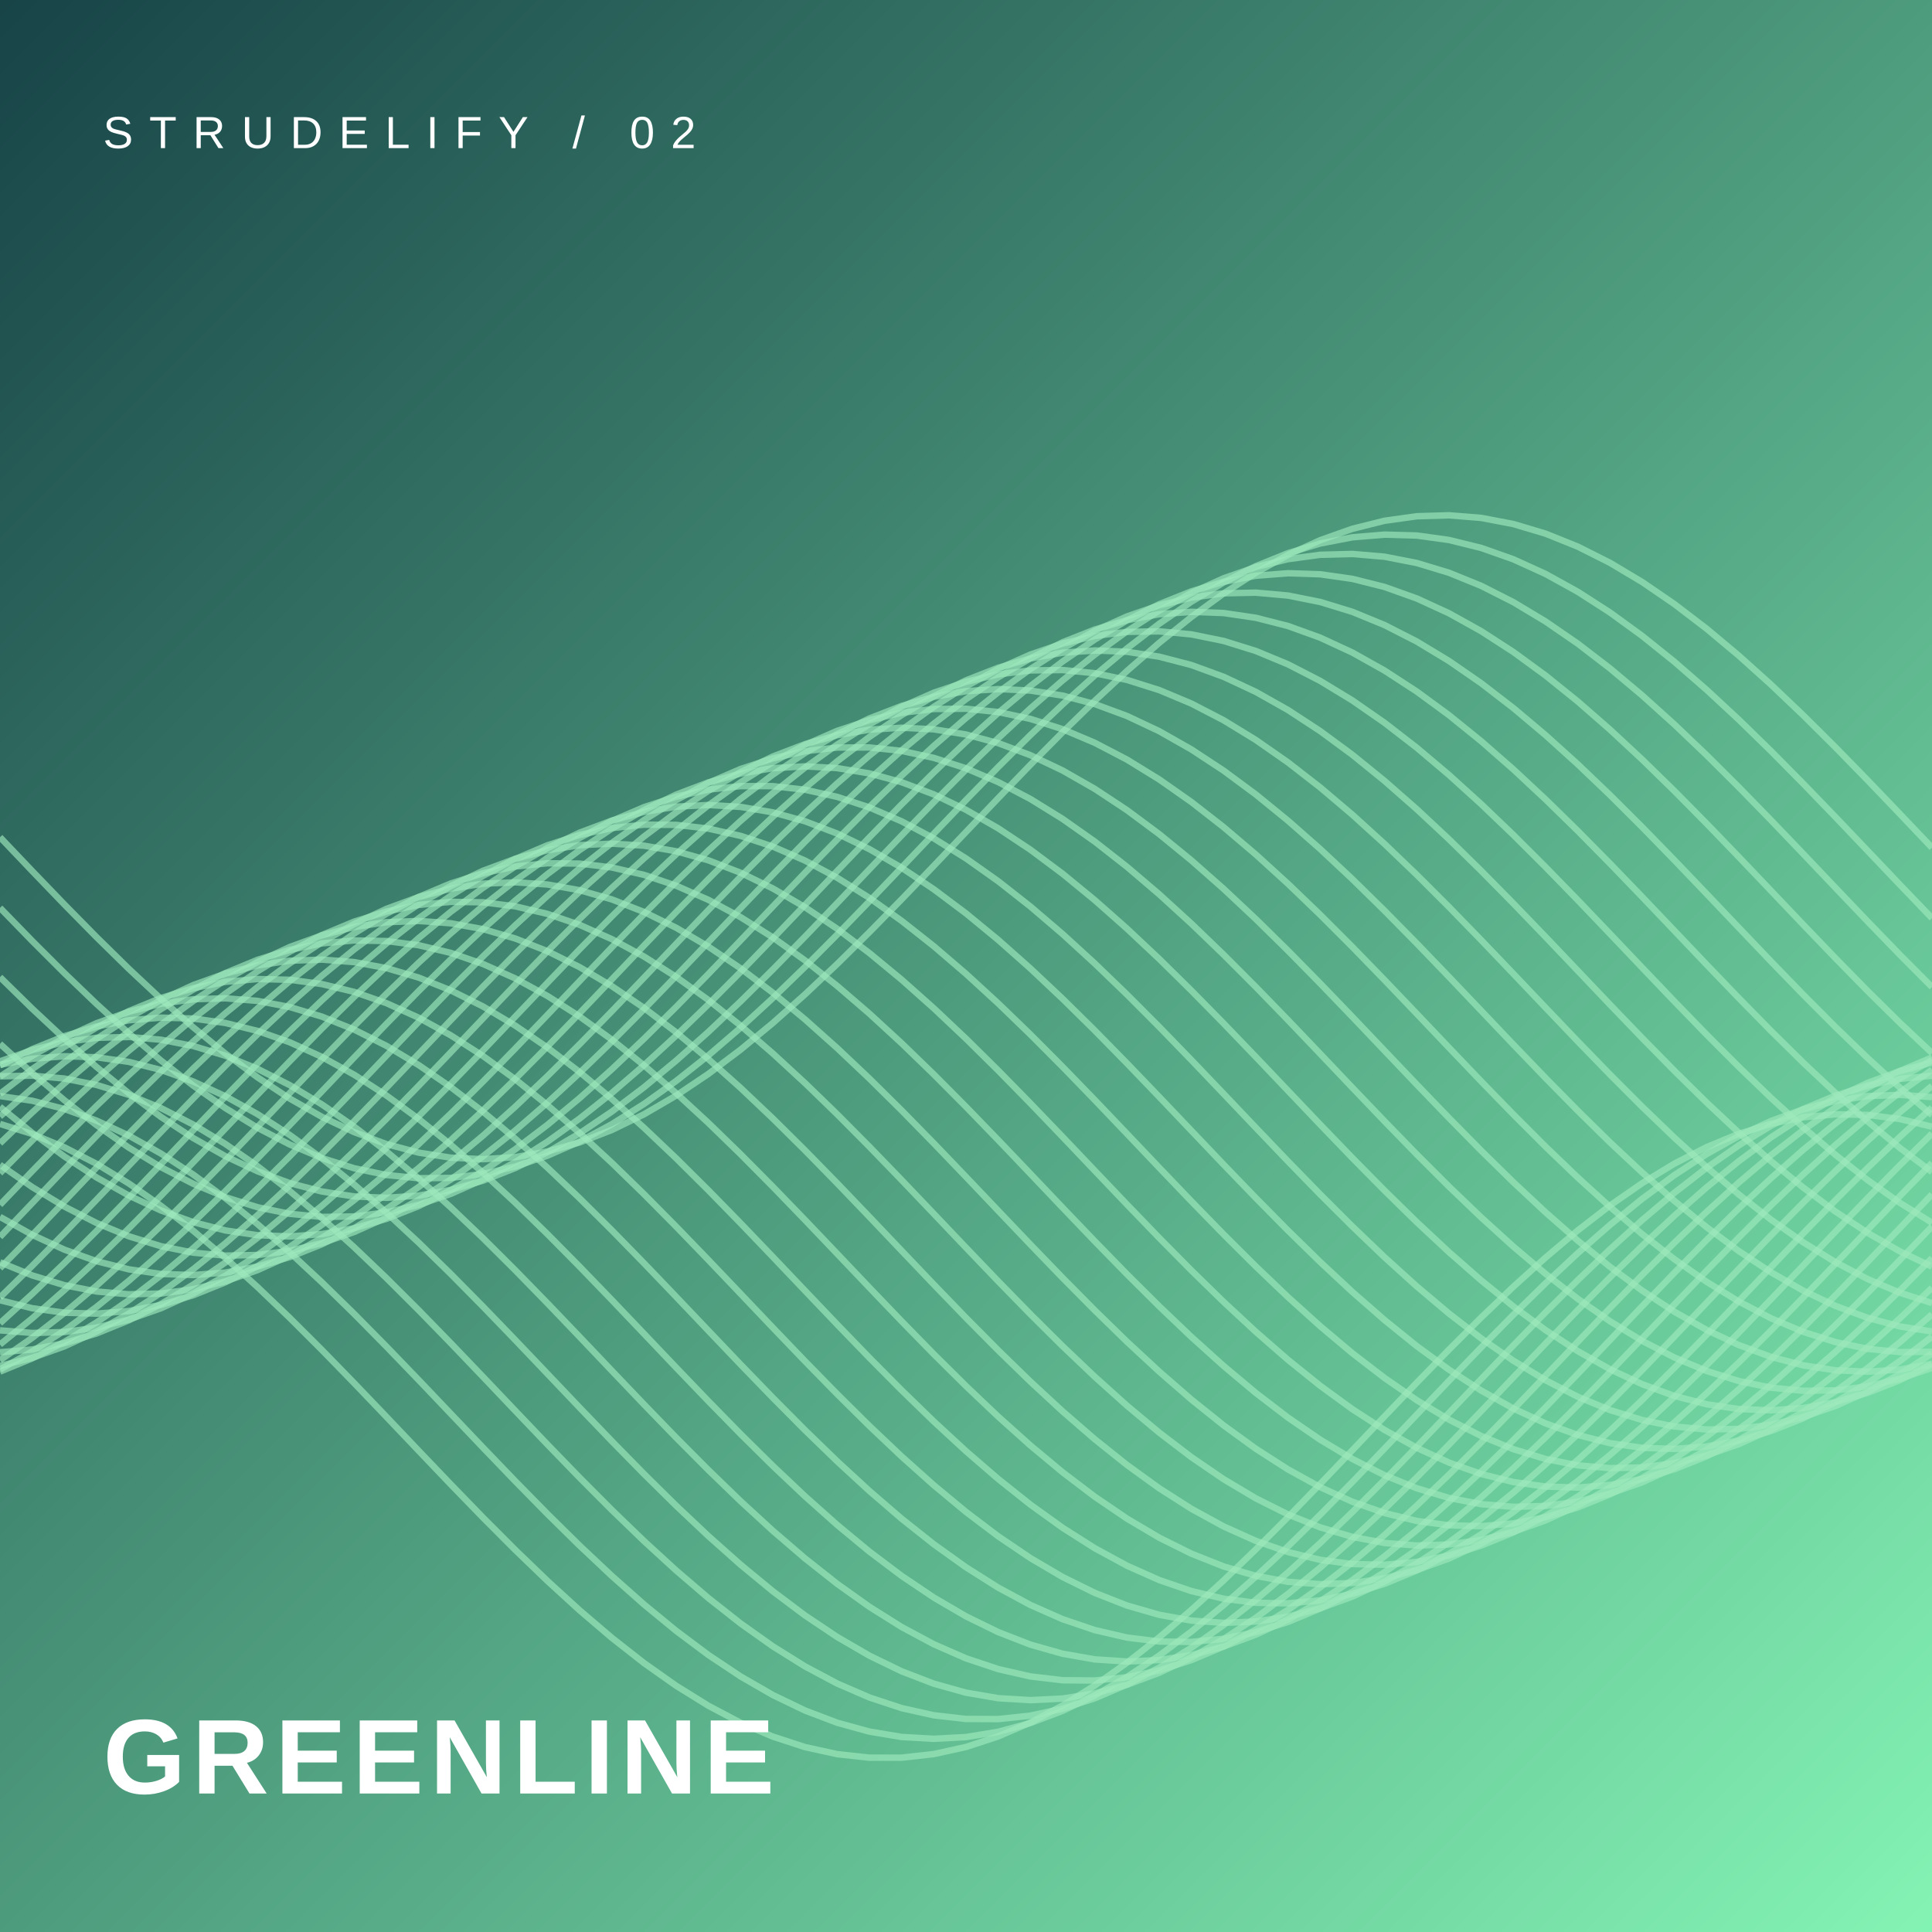
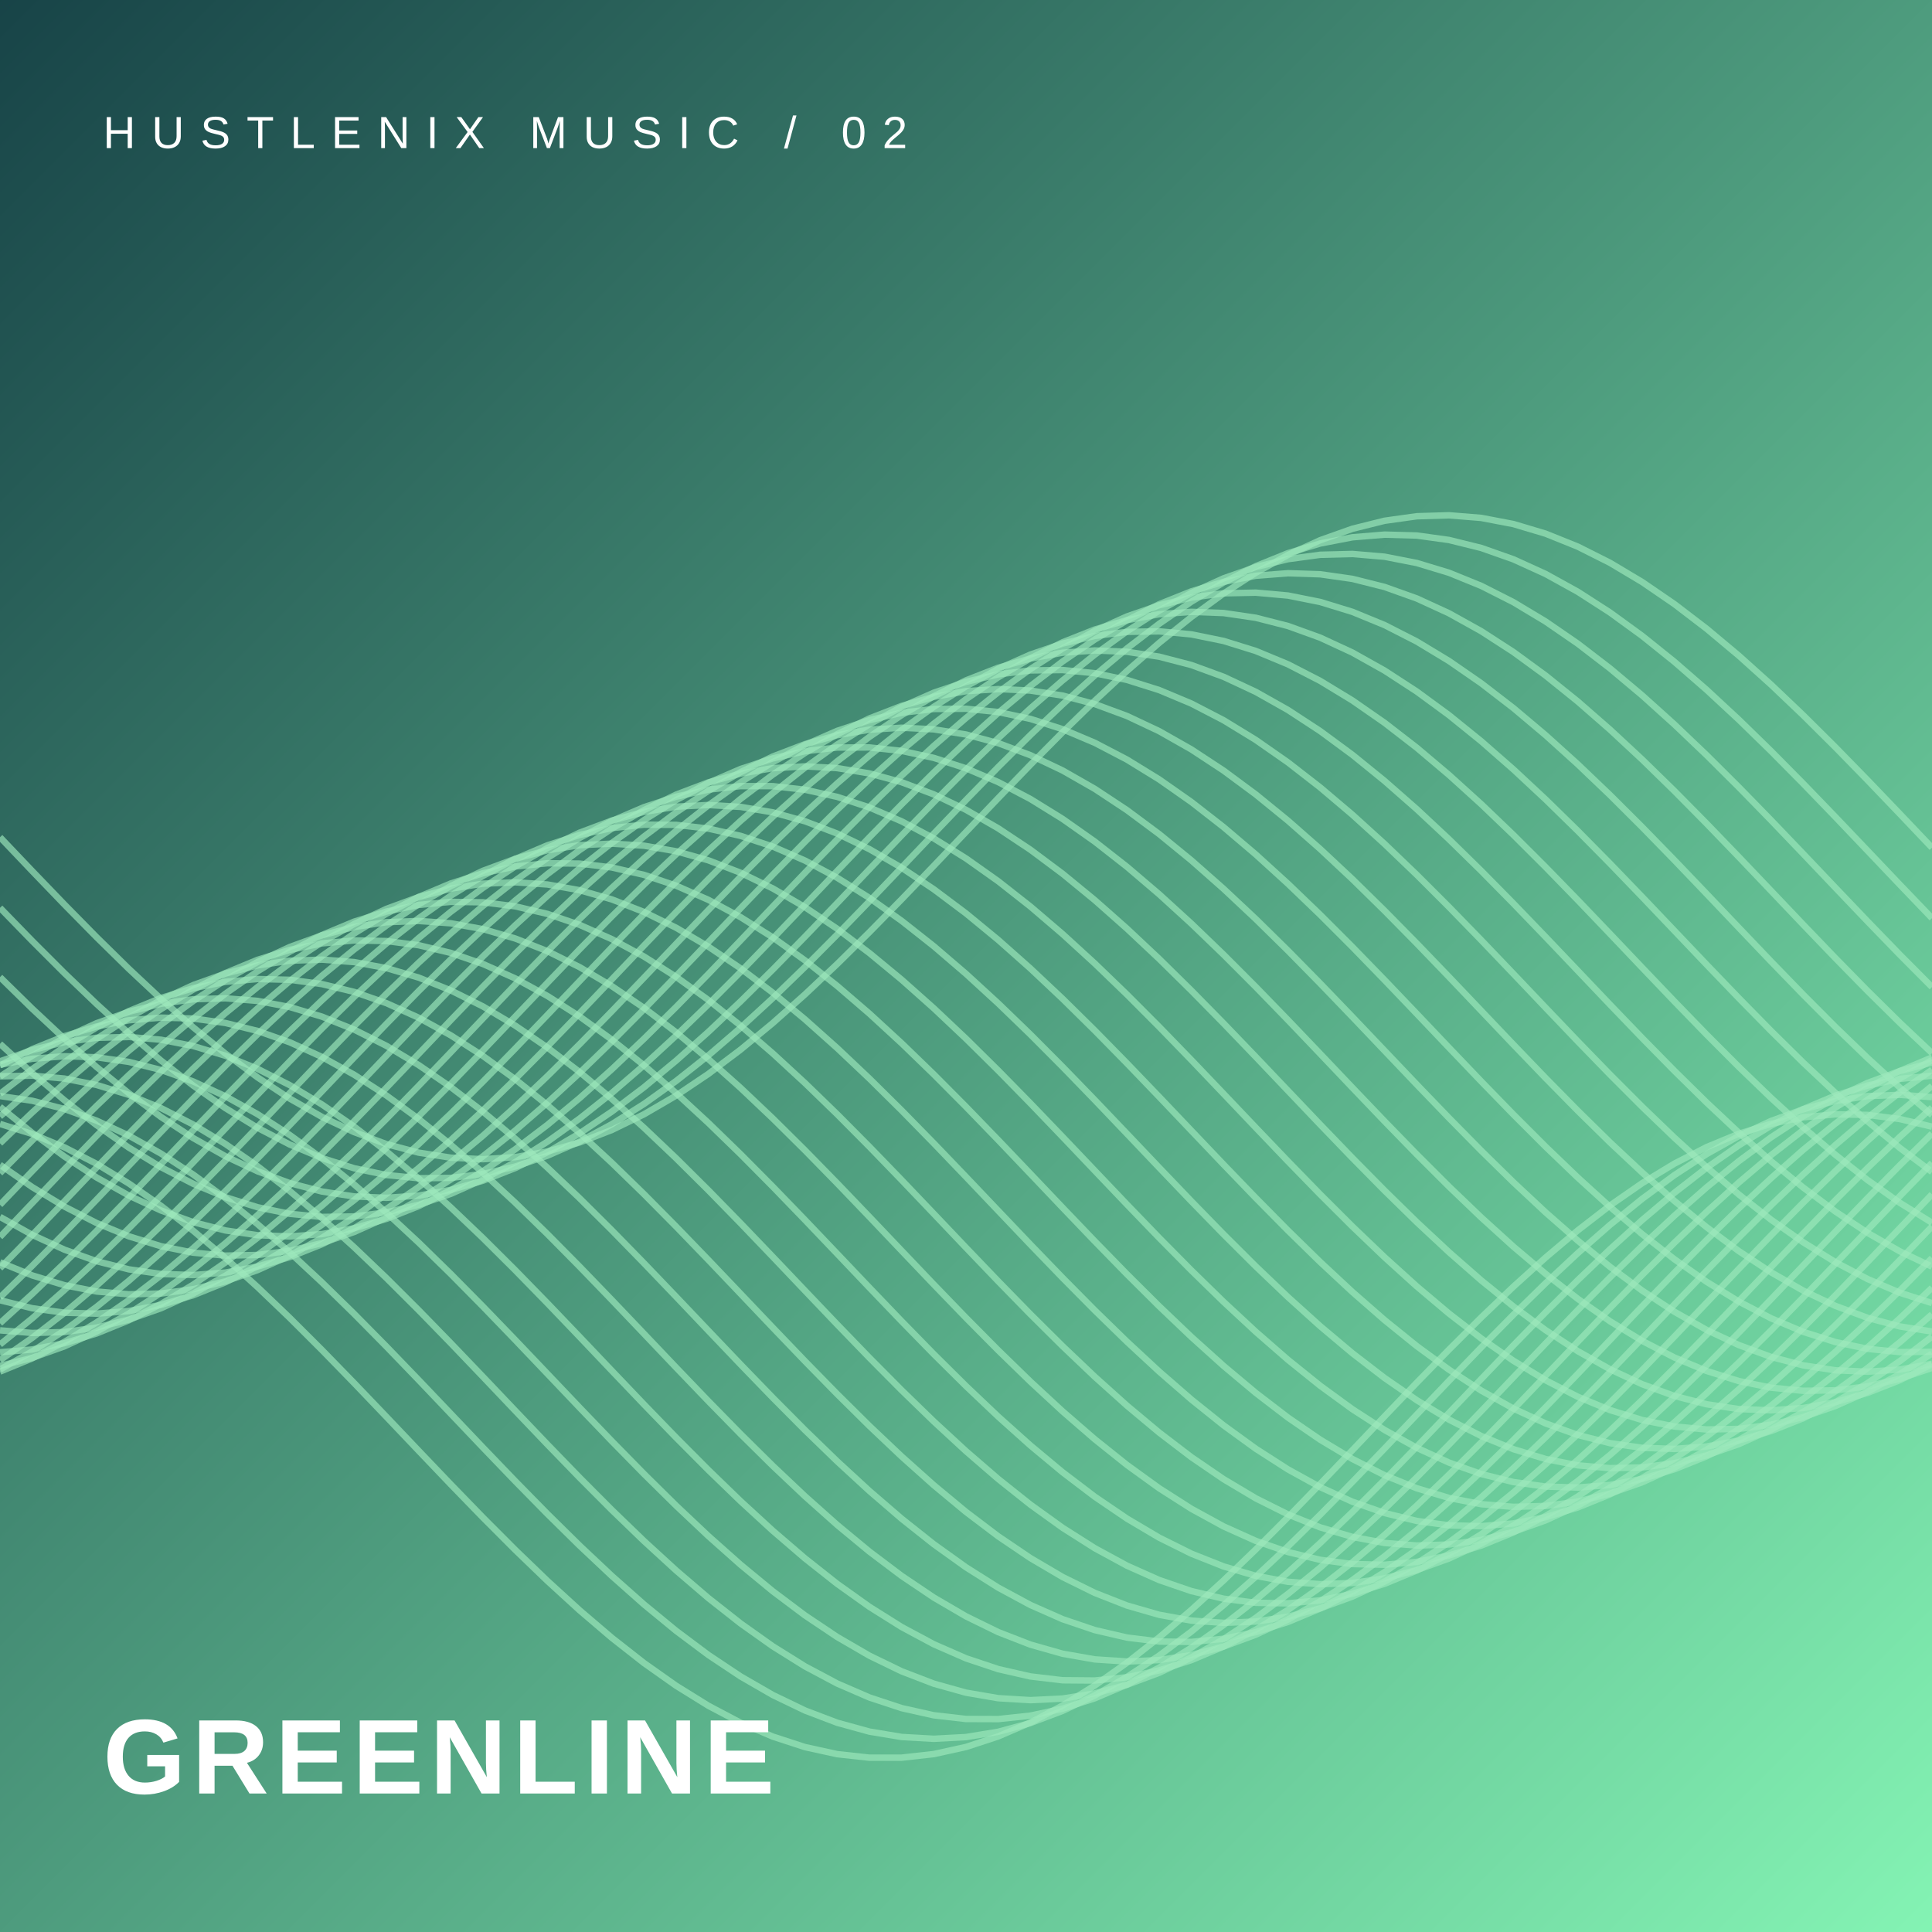
<svg xmlns="http://www.w3.org/2000/svg" width="600" height="600" viewBox="0 0 600 600">
  <defs>
    <linearGradient id="g" x2="1" y2="1">
      <stop stop-color="#174347" />
      <stop offset="1" stop-color="#84f4b4" />
    </linearGradient>
    <radialGradient id="orb">
      <stop stop-color="#fff" />
      <stop offset=".35" stop-color="#84f4b4" />
      <stop offset="1" stop-color="#174347" />
    </radialGradient>
    <filter id="blur">
      <feGaussianBlur stdDeviation="28" />
    </filter>
  </defs>
  <rect width="600" height="600" fill="url(#g)" />
  <path d="M0,260.0 L10,270.507 L20,280.897 L30,291.057 L40,300.872 L50,310.235 L60,319.042 L70,327.195 L80,334.605 L90,341.188 L100,346.873 L110,351.596 L120,355.305 L130,357.959 L140,359.529 L150,359.997 L160,359.358 L170,357.619 L180,354.799 L190,350.93 L200,346.054 L210,340.226 L220,333.509 L230,325.979 L240,317.718 L250,308.819 L260,299.379 L270,289.503 L280,279.301 L290,268.884 L300,258.37 L310,247.873 L320,237.511 L330,227.398 L340,217.646 L350,208.362 L360,199.65 L370,191.606 L380,184.32 L390,177.871 L400,172.331 L410,167.762 L420,164.214 L430,161.726 L440,160.326 L450,160.03 L460,160.84 L470,162.748 L480,165.733 L490,169.761 L500,174.788 L510,180.758 L520,187.606 L530,195.255 L540,203.62 L550,212.61 L560,222.125 L570,232.058 L580,242.302 L590,252.74 L600,263.26" stroke="#9feabd" stroke-opacity=".65" fill="none" stroke-width="2" />
  <path d="M0,281.932 L10,292.216 L20,302.211 L30,311.804 L40,320.89 L50,329.369 L60,337.146 L70,344.136 L80,350.261 L90,355.453 L100,359.654 L110,362.819 L120,364.912 L130,365.91 L140,365.802 L150,364.59 L160,362.285 L170,358.915 L180,354.517 L190,349.138 L200,342.84 L210,335.69 L220,327.769 L230,319.164 L240,309.971 L250,300.291 L260,290.231 L270,279.904 L280,269.422 L290,258.902 L300,248.461 L310,238.214 L320,228.275 L330,218.753 L340,209.754 L350,201.378 L360,193.718 L370,186.857 L380,180.873 L390,175.831 L400,171.787 L410,168.786 L420,166.861 L430,166.034 L440,166.313 L450,167.696 L460,170.168 L470,173.7 L480,178.253 L490,183.779 L500,190.214 L510,197.488 L520,205.521 L530,214.223 L540,223.499 L550,233.245 L560,243.353 L570,253.713 L580,264.208 L590,274.723 L600,285.142" stroke="#9feabd" stroke-opacity=".65" fill="none" stroke-width="2" />
  <path d="M0,303.457 L10,313.256 L20,322.599 L30,331.381 L40,339.506 L50,346.884 L60,353.433 L70,359.081 L80,363.764 L90,367.432 L100,370.043 L110,371.569 L120,371.992 L130,371.309 L140,369.526 L150,366.664 L160,362.754 L170,357.839 L180,351.974 L190,345.223 L200,337.662 L210,329.374 L220,320.451 L230,310.992 L240,301.1 L250,290.887 L260,280.465 L270,269.949 L280,259.456 L290,249.101 L300,239 L310,229.264 L320,220.002 L330,211.315 L340,203.3 L350,196.045 L360,189.631 L370,184.129 L380,179.6 L390,176.094 L400,173.649 L410,172.293 L420,172.041 L430,172.895 L440,174.847 L450,177.874 L460,181.943 L470,187.009 L480,193.016 L490,199.897 L500,207.576 L510,215.969 L520,224.981 L530,234.515 L540,244.463 L550,254.716 L560,265.16 L570,275.681 L580,286.16 L590,296.483 L600,306.534" stroke="#9feabd" stroke-opacity=".65" fill="none" stroke-width="2" />
  <path d="M0,324.178 L10,333.242 L20,341.694 L30,349.442 L40,356.398 L50,362.487 L60,367.64 L70,371.801 L80,374.924 L90,376.973 L100,377.927 L110,377.775 L120,376.518 L130,374.171 L140,370.759 L150,366.32 L160,360.904 L170,354.569 L180,347.387 L190,339.437 L200,330.807 L210,321.593 L220,311.895 L230,301.823 L240,291.486 L250,281.001 L260,270.482 L270,260.047 L280,249.81 L290,239.885 L300,230.382 L310,221.407 L320,213.057 L330,205.427 L340,198.6 L350,192.652 L360,187.649 L370,183.646 L380,180.688 L390,178.807 L400,178.024 L410,178.348 L420,179.774 L430,182.289 L440,185.862 L450,190.456 L460,196.019 L470,202.489 L480,209.796 L490,217.857 L500,226.584 L510,235.88 L520,245.643 L530,255.764 L540,266.131 L550,276.629 L560,287.142 L570,297.555 L580,307.75 L590,317.617 L600,327.045" stroke="#9feabd" stroke-opacity=".65" fill="none" stroke-width="2" />
  <path d="M0,343.72 L10,351.817 L20,359.163 L30,365.677 L40,371.287 L50,375.931 L60,379.557 L70,382.125 L80,383.607 L90,383.986 L100,383.259 L110,381.432 L120,378.527 L130,374.576 L140,369.622 L150,363.72 L160,356.936 L170,349.344 L180,341.029 L190,332.082 L200,322.603 L210,312.697 L220,302.474 L230,292.045 L240,281.528 L250,271.038 L260,260.691 L270,250.603 L280,240.884 L290,231.643 L300,222.981 L310,214.994 L320,207.772 L330,201.393 L340,195.929 L350,191.44 L360,187.975 L370,185.574 L380,184.262 L390,184.054 L400,184.953 L410,186.948 L420,190.017 L430,194.127 L440,199.231 L450,205.275 L460,212.189 L470,219.899 L480,228.318 L490,237.353 L500,246.905 L510,256.868 L520,267.131 L530,277.581 L540,288.101 L550,298.577 L560,308.891 L570,318.929 L580,328.581 L590,337.739 L600,346.303" stroke="#9feabd" stroke-opacity=".65" fill="none" stroke-width="2" />
  <path d="M0,361.736 L10,368.659 L20,374.711 L30,379.826 L40,383.946 L50,387.026 L60,389.032 L70,389.942 L80,389.746 L90,388.445 L100,386.055 L110,382.601 L120,378.122 L130,372.667 L140,366.298 L150,359.084 L160,351.105 L170,342.449 L180,333.213 L190,323.499 L200,313.414 L210,303.069 L220,292.58 L230,282.062 L240,271.633 L250,261.406 L260,251.496 L270,242.012 L280,233.06 L290,224.738 L300,217.138 L310,210.345 L320,204.434 L330,199.47 L340,195.508 L350,192.592 L360,190.754 L370,190.016 L380,190.384 L390,191.854 L400,194.411 L410,198.027 L420,202.66 L430,208.261 L440,214.766 L450,222.104 L460,230.194 L470,238.946 L480,248.263 L490,258.042 L500,268.174 L510,278.549 L520,289.05 L530,299.562 L540,309.967 L550,320.152 L560,330.003 L570,339.411 L580,348.273 L590,356.489 L600,363.969" stroke="#9feabd" stroke-opacity=".65" fill="none" stroke-width="2" />
  <path d="M0,377.919 L10,383.492 L20,388.096 L30,391.68 L40,394.205 L50,395.643 L60,395.978 L70,395.207 L80,393.337 L90,390.389 L100,386.397 L110,381.404 L120,375.465 L130,368.647 L140,361.025 L150,352.682 L160,343.713 L170,334.215 L180,324.294 L190,314.06 L200,303.626 L210,293.107 L220,282.621 L230,272.282 L240,262.206 L250,252.505 L260,243.284 L270,234.648 L280,226.69 L290,219.5 L300,213.157 L310,207.731 L320,203.281 L330,199.859 L340,197.5 L350,196.232 L360,196.069 L370,197.011 L380,199.05 L390,202.162 L400,206.312 L410,211.456 L420,217.535 L430,224.483 L440,232.222 L450,240.668 L460,249.726 L470,259.297 L480,269.273 L490,279.546 L500,290.001 L510,300.522 L520,310.993 L530,321.298 L540,331.323 L550,340.957 L560,350.094 L570,358.631 L580,366.476 L590,373.54 L600,379.745" stroke="#9feabd" stroke-opacity=".65" fill="none" stroke-width="2" />
  <path d="M0,392.01 L10,396.09 L20,399.127 L30,401.09 L40,401.956 L50,401.715 L60,400.37 L70,397.937 L80,394.441 L90,389.922 L100,384.43 L110,378.025 L120,370.779 L130,362.771 L140,354.09 L150,344.833 L160,335.102 L170,325.004 L180,314.652 L190,304.159 L200,293.643 L210,283.219 L220,273.003 L230,263.108 L240,253.643 L250,244.714 L260,236.419 L270,228.85 L280,222.091 L290,216.217 L300,211.292 L310,207.371 L320,204.498 L330,202.704 L340,202.009 L350,202.421 L360,203.936 L370,206.536 L380,210.193 L390,214.866 L400,220.504 L410,227.044 L420,234.414 L430,242.532 L440,251.308 L450,260.646 L460,270.441 L470,280.585 L480,290.967 L490,301.471 L500,311.981 L510,322.38 L520,332.553 L530,342.389 L540,351.777 L550,360.614 L560,368.802 L570,376.251 L580,382.878 L590,388.61 L600,393.382" stroke="#9feabd" stroke-opacity=".65" fill="none" stroke-width="2" />
  <path d="M0,403.802 L10,406.284 L20,407.678 L30,407.969 L40,407.153 L50,405.239 L60,402.249 L70,398.216 L80,393.184 L90,387.209 L100,380.357 L110,372.704 L120,364.335 L130,355.342 L140,345.825 L150,335.89 L160,325.645 L170,315.206 L180,304.686 L190,294.203 L200,283.873 L210,273.81 L220,264.126 L230,254.927 L240,246.316 L250,238.387 L260,231.23 L270,224.922 L280,219.533 L290,215.125 L300,211.744 L310,209.429 L320,208.205 L330,208.085 L340,209.072 L350,211.154 L360,214.308 L370,218.499 L380,223.681 L390,229.797 L400,236.778 L410,244.547 L420,253.019 L430,262.1 L440,271.689 L450,281.679 L460,291.962 L470,302.421 L480,312.943 L490,323.409 L500,333.705 L510,343.717 L520,353.333 L530,362.447 L540,370.959 L550,378.774 L560,385.805 L570,391.975 L580,397.215 L590,401.467 L600,404.685" stroke="#9feabd" stroke-opacity=".65" fill="none" stroke-width="2" />
  <path d="M0,413.146 L10,413.967 L20,413.682 L30,412.294 L40,409.817 L50,406.28 L60,401.721 L70,396.191 L80,389.751 L90,382.472 L100,374.436 L110,365.73 L120,356.452 L130,346.704 L140,336.594 L150,326.234 L160,315.738 L170,305.223 L180,294.805 L190,284.6 L200,274.72 L210,265.275 L220,256.37 L230,248.102 L240,240.564 L250,233.839 L260,228.001 L270,223.115 L280,219.236 L290,216.405 L300,214.655 L310,214.004 L320,214.461 L330,216.019 L340,218.662 L350,222.361 L360,227.074 L370,232.749 L380,239.323 L390,246.725 L400,254.871 L410,263.672 L420,273.029 L430,282.841 L440,292.997 L450,303.386 L460,313.892 L470,324.399 L480,334.792 L490,344.954 L500,354.774 L510,364.142 L520,372.955 L530,381.115 L540,388.533 L550,395.125 L560,400.819 L570,405.553 L580,409.272 L590,411.937 L600,413.518" stroke="#9feabd" stroke-opacity=".65" fill="none" stroke-width="2" />
  <path d="M0,419.957 L10,419.097 L20,417.14 L30,414.108 L40,410.034 L50,404.963 L60,398.951 L70,392.066 L80,384.383 L90,375.987 L100,366.971 L110,357.435 L120,347.485 L130,337.231 L140,326.786 L150,316.265 L160,305.787 L170,295.465 L180,285.415 L190,275.748 L200,266.571 L210,257.985 L220,250.086 L230,242.961 L240,236.688 L250,231.338 L260,226.969 L270,223.63 L280,221.359 L290,220.178 L300,220.104 L310,221.134 L320,223.26 L330,226.456 L340,230.688 L350,235.908 L360,242.06 L370,249.074 L380,256.873 L390,265.372 L400,274.474 L410,284.081 L420,294.086 L430,304.377 L440,314.842 L450,325.363 L460,335.825 L470,346.112 L480,356.11 L490,365.708 L500,374.8 L510,383.286 L520,391.07 L530,398.069 L540,404.202 L550,409.404 L560,413.616 L570,416.792 L580,418.896 L590,419.906 L600,419.809" stroke="#9feabd" stroke-opacity=".65" fill="none" stroke-width="2" />
  <path d="M0,424.215 L10,421.696 L20,418.117 L30,413.518 L40,407.95 L50,401.475 L60,394.165 L70,386.1 L80,377.37 L90,368.071 L100,358.306 L110,348.184 L120,337.816 L130,327.317 L140,316.804 L150,306.392 L160,296.198 L170,286.333 L180,276.908 L190,268.026 L200,259.786 L210,252.279 L220,245.588 L230,239.787 L240,234.94 L250,231.102 L260,228.314 L270,226.608 L280,226.001 L290,226.502 L300,228.104 L310,230.79 L320,234.53 L330,239.283 L340,244.995 L350,251.604 L360,259.037 L370,267.211 L380,276.036 L390,285.414 L400,295.241 L410,305.409 L420,315.804 L430,326.313 L440,336.818 L450,347.203 L460,357.354 L470,367.158 L480,376.506 L490,385.294 L500,393.427 L510,400.813 L520,407.371 L530,413.028 L540,417.721 L550,421.399 L560,424.022 L570,425.559 L580,425.994 L590,425.322 L600,423.55" stroke="#9feabd" stroke-opacity=".65" fill="none" stroke-width="2" />
  <path d="M0,425.965 L10,421.85 L20,416.74 L30,410.692 L40,403.773 L50,396.06 L60,387.637 L70,378.599 L80,369.044 L90,359.08 L100,348.816 L110,338.365 L120,327.845 L130,317.37 L140,307.057 L150,297.02 L160,287.371 L170,278.215 L180,269.655 L190,261.785 L200,254.693 L210,248.456 L220,243.144 L230,238.816 L240,235.519 L250,233.29 L260,232.154 L270,232.124 L280,233.199 L290,235.367 L300,238.606 L310,242.878 L320,248.137 L330,254.324 L340,261.371 L350,269.2 L360,277.725 L370,286.85 L380,296.475 L390,306.493 L400,316.793 L410,327.262 L420,337.784 L430,348.241 L440,358.518 L450,368.502 L460,378.082 L470,387.152 L480,395.611 L490,403.366 L500,410.331 L510,416.429 L520,421.592 L530,425.763 L540,428.897 L550,430.958 L560,431.923 L570,431.782 L580,430.537 L590,428.2 L600,424.799" stroke="#9feabd" stroke-opacity=".65" fill="none" stroke-width="2" />
  <path d="M0,425.313 L10,419.708 L20,413.198 L30,405.856 L40,397.763 L50,389.008 L60,379.688 L70,369.907 L80,359.773 L90,349.398 L100,338.896 L110,328.385 L120,317.98 L130,307.796 L140,297.947 L150,288.542 L160,279.684 L170,271.471 L180,263.995 L190,257.338 L200,251.574 L210,246.767 L220,242.97 L230,240.225 L240,238.562 L250,238 L260,238.545 L270,240.191 L280,242.92 L290,246.701 L300,251.493 L310,257.243 L320,263.886 L330,271.35 L340,279.552 L350,288.401 L360,297.799 L370,307.642 L380,317.821 L390,328.223 L400,338.734 L410,349.237 L420,359.615 L430,369.754 L440,379.541 L450,388.869 L460,397.633 L470,405.737 L480,413.091 L490,419.615 L500,425.234 L510,429.888 L520,433.525 L530,436.104 L540,437.597 L550,437.988 L560,437.272 L570,435.457 L580,432.563 L590,428.622 L600,423.678" stroke="#9feabd" stroke-opacity=".65" fill="none" stroke-width="2" />
  <path d="M0,422.432 L10,415.479 L20,407.736 L30,399.287 L40,390.226 L50,380.653 L60,370.674 L70,360.401 L80,349.945 L90,339.424 L100,328.953 L110,318.649 L120,308.626 L130,298.994 L140,289.861 L150,281.327 L160,273.486 L170,266.426 L180,260.225 L190,254.952 L200,250.664 L210,247.409 L220,245.224 L230,244.132 L240,244.145 L250,245.264 L260,247.476 L270,250.757 L280,255.07 L290,260.367 L300,266.59 L310,273.67 L320,281.529 L330,290.079 L340,299.226 L350,308.869 L360,318.9 L370,329.21 L380,339.683 L390,350.204 L400,360.656 L410,370.924 L420,380.894 L430,390.455 L440,399.503 L450,407.935 L460,415.66 L470,422.592 L480,428.654 L490,433.778 L500,437.909 L510,441 L520,443.017 L530,443.939 L540,443.753 L550,442.464 L560,440.085 L570,436.642 L580,432.173 L590,426.728 L600,420.368" stroke="#9feabd" stroke-opacity=".65" fill="none" stroke-width="2" />
  <path d="M0,417.546 L10,409.425 L20,400.645 L30,391.305 L40,381.508 L50,371.362 L60,360.979 L70,350.475 L80,339.966 L90,329.567 L100,319.395 L110,309.562 L120,300.176 L130,291.342 L140,283.157 L150,275.713 L160,269.09 L170,263.363 L180,258.596 L190,254.84 L200,252.137 L210,250.518 L220,250.001 L230,250.59 L240,252.28 L250,255.051 L260,258.874 L270,263.705 L280,269.492 L290,276.17 L300,283.665 L310,291.894 L320,300.767 L330,310.185 L340,320.043 L350,330.234 L360,340.643 L370,351.155 L380,361.655 L390,372.026 L400,382.153 L410,391.924 L420,401.231 L430,409.97 L440,418.046 L450,425.369 L460,431.857 L470,437.439 L480,442.053 L490,445.649 L500,448.185 L510,449.634 L520,449.981 L530,449.22 L540,447.361 L550,444.425 L560,440.443 L570,435.46 L580,429.531 L590,422.721 L600,415.107" stroke="#9feabd" stroke-opacity=".65" fill="none" stroke-width="2" />
  <path d="M0,410.936 L10,401.852 L20,392.261 L30,382.268 L40,371.985 L50,361.525 L60,351.003 L70,340.537 L80,330.242 L90,320.233 L100,310.619 L110,301.507 L120,292.999 L130,285.188 L140,278.161 L150,271.996 L160,266.761 L170,262.513 L180,259.301 L190,257.159 L200,256.111 L210,256.169 L220,257.332 L230,259.587 L240,262.91 L250,267.263 L260,272.599 L270,278.857 L280,285.97 L290,293.858 L300,302.434 L310,311.603 L320,321.263 L330,331.308 L340,341.626 L350,352.104 L360,362.624 L370,373.071 L380,383.329 L390,393.285 L400,402.828 L410,411.852 L420,420.259 L430,427.953 L440,434.852 L450,440.877 L460,445.963 L470,450.053 L480,453.102 L490,455.075 L500,455.952 L510,455.723 L520,454.39 L530,451.967 L540,448.482 L550,443.973 L560,438.491 L570,432.095 L580,424.857 L590,416.857 L600,408.182" stroke="#9feabd" stroke-opacity=".65" fill="none" stroke-width="2" />
  <path d="M0,402.921 L10,393.108 L20,382.95 L30,372.561 L40,362.054 L50,351.547 L60,341.155 L70,330.995 L80,321.177 L90,311.812 L100,303.002 L110,294.845 L120,287.431 L130,280.843 L140,275.154 L150,270.426 L160,266.711 L170,264.052 L180,262.476 L190,262.003 L200,262.636 L210,264.37 L220,267.184 L230,271.048 L240,275.918 L250,281.742 L260,288.454 L270,295.98 L280,304.237 L290,313.134 L300,322.571 L310,332.445 L320,342.646 L330,353.062 L340,363.576 L350,374.073 L360,384.436 L370,394.551 L380,404.306 L390,413.592 L400,422.307 L410,430.354 L420,437.645 L430,444.098 L440,449.643 L450,454.217 L460,457.771 L470,460.264 L480,461.669 L490,461.971 L500,461.167 L510,459.264 L520,456.285 L530,452.263 L540,447.24 L550,441.275 L560,434.432 L570,426.786 L580,418.424 L590,409.437 L600,399.925" stroke="#9feabd" stroke-opacity=".65" fill="none" stroke-width="2" />
  <path d="M0,393.862 L10,383.569 L20,373.104 L30,362.583 L40,352.121 L50,341.836 L60,331.84 L70,322.244 L80,313.155 L90,304.673 L100,296.892 L110,289.898 L120,283.768 L130,278.572 L140,274.365 L150,271.194 L160,269.096 L170,268.092 L180,268.194 L190,269.401 L200,271.7 L210,275.065 L220,279.458 L230,284.832 L240,291.126 L250,298.271 L260,306.188 L270,314.79 L280,323.98 L290,333.658 L300,343.716 L310,354.043 L320,364.524 L330,375.044 L340,385.486 L350,395.734 L360,405.675 L370,415.199 L380,424.201 L390,432.581 L400,440.245 L410,447.11 L420,453.099 L430,458.146 L440,462.195 L450,465.201 L460,467.132 L470,467.965 L480,467.691 L490,466.314 L500,463.848 L510,460.321 L520,455.773 L530,450.252 L540,443.821 L550,436.551 L560,428.522 L570,419.823 L580,410.55 L590,400.806 L600,390.699" stroke="#9feabd" stroke-opacity=".65" fill="none" stroke-width="2" />
  <path d="M0,384.142 L10,373.633 L20,363.128 L30,352.744 L40,342.595 L50,332.793 L60,323.448 L70,314.662 L80,306.533 L90,299.151 L100,292.598 L110,286.946 L120,282.257 L130,278.584 L140,275.968 L150,274.436 L160,274.007 L170,274.685 L180,276.462 L190,279.319 L200,283.224 L210,288.134 L220,293.994 L230,300.74 L240,308.297 L250,316.582 L260,325.502 L270,334.959 L280,344.848 L290,355.06 L300,365.481 L310,375.997 L320,386.491 L330,396.846 L340,406.949 L350,416.687 L360,425.952 L370,434.642 L380,442.661 L390,449.92 L400,456.338 L410,461.845 L420,466.379 L430,469.891 L440,472.341 L450,473.703 L460,473.96 L470,473.112 L480,471.166 L490,468.144 L500,464.081 L510,459.02 L520,453.017 L530,446.141 L540,438.465 L550,430.076 L560,421.066 L570,411.535 L580,401.589 L590,391.337 L600,380.893" stroke="#9feabd" stroke-opacity=".65" fill="none" stroke-width="2" />
  <path d="M0,374.163 L10,363.706 L20,353.43 L30,343.447 L40,333.87 L50,324.803 L60,316.347 L70,308.596 L80,301.635 L90,295.542 L100,290.384 L110,286.218 L120,283.09 L130,281.035 L140,280.075 L150,280.221 L160,281.473 L170,283.814 L180,287.221 L190,291.655 L200,297.066 L210,303.396 L220,310.574 L230,318.52 L240,327.147 L250,336.359 L260,346.054 L270,356.125 L280,366.46 L290,376.945 L300,387.464 L310,397.9 L320,408.138 L330,418.065 L340,427.57 L350,436.549 L360,444.901 L370,452.536 L380,459.367 L390,465.319 L400,470.327 L410,474.336 L420,477.299 L430,479.186 L440,479.975 L450,479.657 L460,478.236 L470,475.727 L480,472.159 L490,467.57 L500,462.012 L510,455.546 L520,448.244 L530,440.186 L540,431.462 L550,422.169 L560,412.408 L570,402.289 L580,391.923 L590,381.425 L600,370.911" stroke="#9feabd" stroke-opacity=".65" fill="none" stroke-width="2" />
  <path d="M0,364.332 L10,354.195 L20,344.41 L30,335.085 L40,326.324 L50,318.223 L60,310.873 L70,304.354 L80,298.739 L90,294.091 L100,290.459 L110,287.885 L120,286.398 L130,286.013 L140,286.735 L150,288.555 L160,291.455 L170,295.401 L180,300.35 L190,306.247 L200,313.027 L210,320.615 L220,328.927 L230,337.87 L240,347.347 L250,357.251 L260,367.473 L270,377.901 L280,388.418 L290,398.909 L300,409.256 L310,419.346 L320,429.067 L330,438.311 L340,446.976 L350,454.966 L360,462.193 L370,468.576 L380,474.045 L390,478.54 L400,482.009 L410,484.417 L420,485.734 L430,485.948 L440,485.055 L450,483.065 L460,480.001 L470,475.897 L480,470.797 L490,464.759 L500,457.848 L510,450.143 L520,441.727 L530,432.694 L540,423.145 L550,413.184 L560,402.922 L570,392.473 L580,381.953 L590,371.477 L600,361.162" stroke="#9feabd" stroke-opacity=".65" fill="none" stroke-width="2" />
  <path d="M0,355.056 L10,345.497 L20,336.453 L30,328.023 L40,320.302 L50,313.375 L60,307.318 L70,302.198 L80,298.072 L90,294.987 L100,292.975 L110,292.059 L120,292.25 L130,293.545 L140,295.93 L150,299.379 L160,303.853 L170,309.302 L180,315.667 L190,322.877 L200,330.853 L210,339.505 L220,348.738 L230,358.45 L240,368.534 L250,378.877 L260,389.366 L270,399.884 L280,410.314 L290,420.542 L300,430.454 L310,439.94 L320,448.896 L330,457.221 L340,464.825 L350,471.622 L360,477.538 L370,482.507 L380,486.474 L390,489.396 L400,491.239 L410,491.983 L420,491.621 L430,490.156 L440,487.604 L450,483.994 L460,479.366 L470,473.77 L480,467.27 L490,459.935 L500,451.849 L510,443.101 L520,433.786 L530,424.01 L540,413.878 L550,403.505 L560,393.004 L570,382.492 L580,372.086 L590,361.899 L600,352.046" stroke="#9feabd" stroke-opacity=".65" fill="none" stroke-width="2" />
  <path d="M0,346.723 L10,337.986 L20,329.914 L30,322.596 L40,316.112 L50,310.535 L60,305.925 L70,302.336 L80,299.805 L90,298.361 L100,298.02 L110,298.787 L120,300.651 L130,303.593 L140,307.58 L150,312.568 L160,318.502 L170,325.316 L180,332.934 L190,341.273 L200,350.24 L210,359.735 L220,369.654 L230,379.887 L240,390.321 L250,400.839 L260,411.326 L270,421.665 L280,431.743 L290,441.447 L300,450.67 L310,459.31 L320,467.271 L330,474.465 L340,480.813 L350,486.244 L360,490.698 L370,494.126 L380,496.49 L390,497.764 L400,497.933 L410,496.996 L420,494.963 L430,491.857 L440,487.712 L450,482.573 L460,476.499 L470,469.555 L480,461.819 L490,453.377 L500,444.322 L510,434.753 L520,424.779 L530,414.507 L540,404.053 L550,393.532 L560,383.06 L570,372.754 L580,362.727 L590,353.091 L600,343.952" stroke="#9feabd" stroke-opacity=".65" fill="none" stroke-width="2" />
  <path d="M0,339.7 L10,332.009 L20,325.115 L30,319.094 L40,314.013 L50,309.929 L60,306.885 L70,304.917 L80,304.046 L90,304.281 L100,305.62 L110,308.048 L120,311.538 L130,316.052 L140,321.54 L150,327.94 L160,335.182 L170,343.186 L180,351.864 L190,361.118 L200,370.847 L210,380.943 L220,391.295 L230,401.787 L240,412.303 L250,422.728 L260,432.945 L270,442.842 L280,452.309 L290,461.241 L300,469.54 L310,477.113 L320,483.876 L330,489.756 L340,494.686 L350,498.612 L360,501.49 L370,503.29 L380,503.99 L390,503.584 L400,502.075 L410,499.48 L420,495.828 L430,491.16 L440,485.527 L450,478.992 L460,471.626 L470,463.512 L480,454.738 L490,445.404 L500,435.61 L510,425.467 L520,415.087 L530,404.583 L540,394.073 L550,383.673 L560,373.498 L570,363.661 L580,354.27 L590,345.43 L600,337.238" stroke="#9feabd" stroke-opacity=".65" fill="none" stroke-width="2" />
  <path d="M0,334.32 L10,327.871 L20,322.331 L30,317.762 L40,314.214 L50,311.726 L60,310.326 L70,310.03 L80,310.84 L90,312.748 L100,315.733 L110,319.761 L120,324.788 L130,330.758 L140,337.606 L150,345.255 L160,353.62 L170,362.61 L180,372.125 L190,382.058 L200,392.302 L210,402.74 L220,413.26 L230,423.743 L240,434.074 L250,444.139 L260,453.826 L270,463.027 L280,471.642 L290,479.574 L300,486.736 L310,493.048 L320,498.441 L330,502.855 L340,506.242 L350,508.562 L360,509.792 L370,509.917 L380,508.936 L390,506.859 L400,503.711 L410,499.525 L420,494.348 L430,488.237 L440,481.26 L450,473.494 L460,465.026 L470,455.948 L480,446.362 L490,436.373 L500,426.092 L510,415.633 L520,405.111 L530,394.644 L540,384.347 L550,374.333 L560,364.715 L570,355.598 L580,347.083 L590,339.265 L600,332.229" stroke="#9feabd" stroke-opacity=".65" fill="none" stroke-width="2" />
  <path d="M0,330.873 L10,325.831 L20,321.787 L30,318.786 L40,316.861 L50,316.034 L60,316.313 L70,317.696 L80,320.168 L90,323.7 L100,328.253 L110,333.779 L120,340.214 L130,347.488 L140,355.521 L150,364.223 L160,373.499 L170,383.245 L180,393.353 L190,403.713 L200,414.208 L210,424.723 L220,435.142 L230,445.348 L240,455.23 L250,464.677 L260,473.586 L270,481.857 L280,489.399 L290,496.129 L300,501.971 L310,506.862 L320,510.747 L330,513.583 L340,515.339 L350,515.995 L360,515.544 L370,513.992 L380,511.354 L390,507.661 L400,502.953 L410,497.283 L420,490.712 L430,483.315 L440,475.173 L450,466.375 L460,457.02 L470,447.211 L480,437.056 L490,426.668 L500,416.162 L510,405.654 L520,395.261 L530,385.097 L540,375.276 L550,365.905 L560,357.089 L570,348.925 L580,341.503 L590,334.906 L600,329.207" stroke="#9feabd" stroke-opacity=".65" fill="none" stroke-width="2" />
  <path d="M0,329.6 L10,326.094 L20,323.649 L30,322.293 L40,322.041 L50,322.895 L60,324.847 L70,327.874 L80,331.943 L90,337.009 L100,343.016 L110,349.897 L120,357.576 L130,365.969 L140,374.981 L150,384.515 L160,394.463 L170,404.716 L180,415.16 L190,425.681 L200,436.16 L210,446.483 L220,456.534 L230,466.204 L240,475.384 L250,483.973 L260,491.876 L270,499.005 L280,505.282 L290,510.637 L300,515.011 L310,518.355 L320,520.633 L330,521.818 L340,521.899 L350,520.874 L360,518.754 L370,515.563 L380,511.336 L390,506.121 L400,499.974 L410,492.964 L420,485.169 L430,476.674 L440,467.574 L450,457.969 L460,447.966 L470,437.676 L480,427.212 L490,416.691 L500,406.228 L510,395.94 L520,385.94 L530,376.34 L540,367.245 L550,358.756 L560,350.968 L570,343.965 L580,337.827 L590,332.62 L600,328.403" stroke="#9feabd" stroke-opacity=".65" fill="none" stroke-width="2" />
  <path d="M0,330.688 L10,328.807 L20,328.024 L30,328.348 L40,329.774 L50,332.289 L60,335.862 L70,340.456 L80,346.019 L90,352.489 L100,359.796 L110,367.857 L120,376.584 L130,385.88 L140,395.643 L150,405.764 L160,416.131 L170,426.629 L180,437.142 L190,447.555 L200,457.75 L210,467.617 L220,477.045 L230,485.93 L240,494.173 L250,501.685 L260,508.38 L270,514.186 L280,519.037 L290,522.881 L300,525.674 L310,527.387 L320,527.998 L330,527.503 L340,525.907 L350,523.226 L360,519.492 L370,514.744 L380,509.037 L390,502.432 L400,495.003 L410,486.833 L420,478.011 L430,468.636 L440,458.81 L450,448.644 L460,438.249 L470,427.741 L480,417.236 L490,406.849 L500,396.697 L510,386.892 L520,377.541 L530,368.749 L540,360.613 L550,353.223 L560,346.661 L570,340.999 L580,336.3 L590,332.617 L600,329.989" stroke="#9feabd" stroke-opacity=".65" fill="none" stroke-width="2" />
  <path d="M0,334.262 L10,334.054 L20,334.953 L30,336.948 L40,340.017 L50,344.127 L60,349.231 L70,355.275 L80,362.189 L90,369.899 L100,378.318 L110,387.353 L120,396.905 L130,406.868 L140,417.131 L150,427.581 L160,438.101 L170,448.577 L180,458.891 L190,468.929 L200,478.581 L210,487.739 L220,496.303 L230,504.176 L240,511.273 L250,517.514 L260,522.831 L270,527.165 L280,530.467 L290,532.701 L300,533.843 L310,533.879 L320,532.81 L330,530.647 L340,527.414 L350,523.146 L360,517.892 L370,511.71 L380,504.667 L390,496.842 L400,488.321 L410,479.198 L420,469.576 L430,459.559 L440,449.26 L450,438.792 L460,428.27 L470,417.812 L480,407.534 L490,397.548 L500,387.966 L510,378.893 L520,370.431 L530,362.672 L540,355.703 L550,349.6 L560,344.432 L570,340.255 L580,337.116 L590,335.05 L600,334.079" stroke="#9feabd" stroke-opacity=".65" fill="none" stroke-width="2" />
  <path d="M0,340.384 L10,341.854 L20,344.411 L30,348.027 L40,352.66 L50,358.261 L60,364.766 L70,372.104 L80,380.194 L90,388.946 L100,398.263 L110,408.042 L120,418.174 L130,428.549 L140,439.05 L150,449.562 L160,459.967 L170,470.152 L180,480.003 L190,489.411 L200,498.273 L210,506.489 L220,513.969 L230,520.63 L240,526.398 L250,531.211 L260,535.013 L270,537.764 L280,539.432 L290,540 L300,539.461 L310,537.82 L320,535.097 L330,531.321 L340,526.534 L350,520.789 L360,514.15 L370,506.69 L380,498.492 L390,489.646 L400,480.25 L410,470.41 L420,460.232 L430,449.83 L440,439.32 L450,428.817 L460,418.438 L470,408.298 L480,398.508 L490,389.178 L500,380.41 L510,372.303 L520,364.944 L530,358.417 L540,352.792 L550,348.133 L560,344.491 L570,341.906 L580,340.408 L590,340.011 L600,340.722" stroke="#9feabd" stroke-opacity=".65" fill="none" stroke-width="2" />
  <path d="M0,349.05 L10,352.162 L20,356.312 L30,361.456 L40,367.535 L50,374.483 L60,382.222 L70,390.668 L80,399.726 L90,409.297 L100,419.273 L110,429.546 L120,440.001 L130,450.522 L140,460.993 L150,471.298 L160,481.323 L170,490.957 L180,500.094 L190,508.631 L200,516.476 L210,523.54 L220,529.745 L230,535.024 L240,539.317 L250,542.577 L260,544.768 L270,545.865 L280,545.858 L290,544.744 L300,542.538 L310,539.262 L320,534.955 L330,529.663 L340,523.444 L350,516.368 L360,508.513 L370,499.967 L380,490.822 L390,481.182 L400,471.152 L410,460.844 L420,450.371 L430,439.85 L440,429.397 L450,419.128 L460,409.156 L470,399.592 L480,390.542 L490,382.106 L500,374.377 L510,367.441 L520,361.375 L530,356.246 L540,352.11 L550,349.013 L560,346.99 L570,346.063 L580,346.243 L590,347.527 L600,349.9" stroke="#9feabd" stroke-opacity=".65" fill="none" stroke-width="2" />
-   <text x="32" y="46" fill="#fff" font-family="Arial,sans-serif" font-size="14" letter-spacing="5">STRUDELIFY / 02</text>
+   <text x="32" y="46" fill="#fff" font-family="Arial,sans-serif" font-size="14" letter-spacing="5">HUSTLENIX MUSIC / 02</text>
  <text x="32" y="557" fill="#fff" font-family="Arial,sans-serif" font-size="33" font-weight="700" letter-spacing="2">GREENLINE</text>
</svg>
